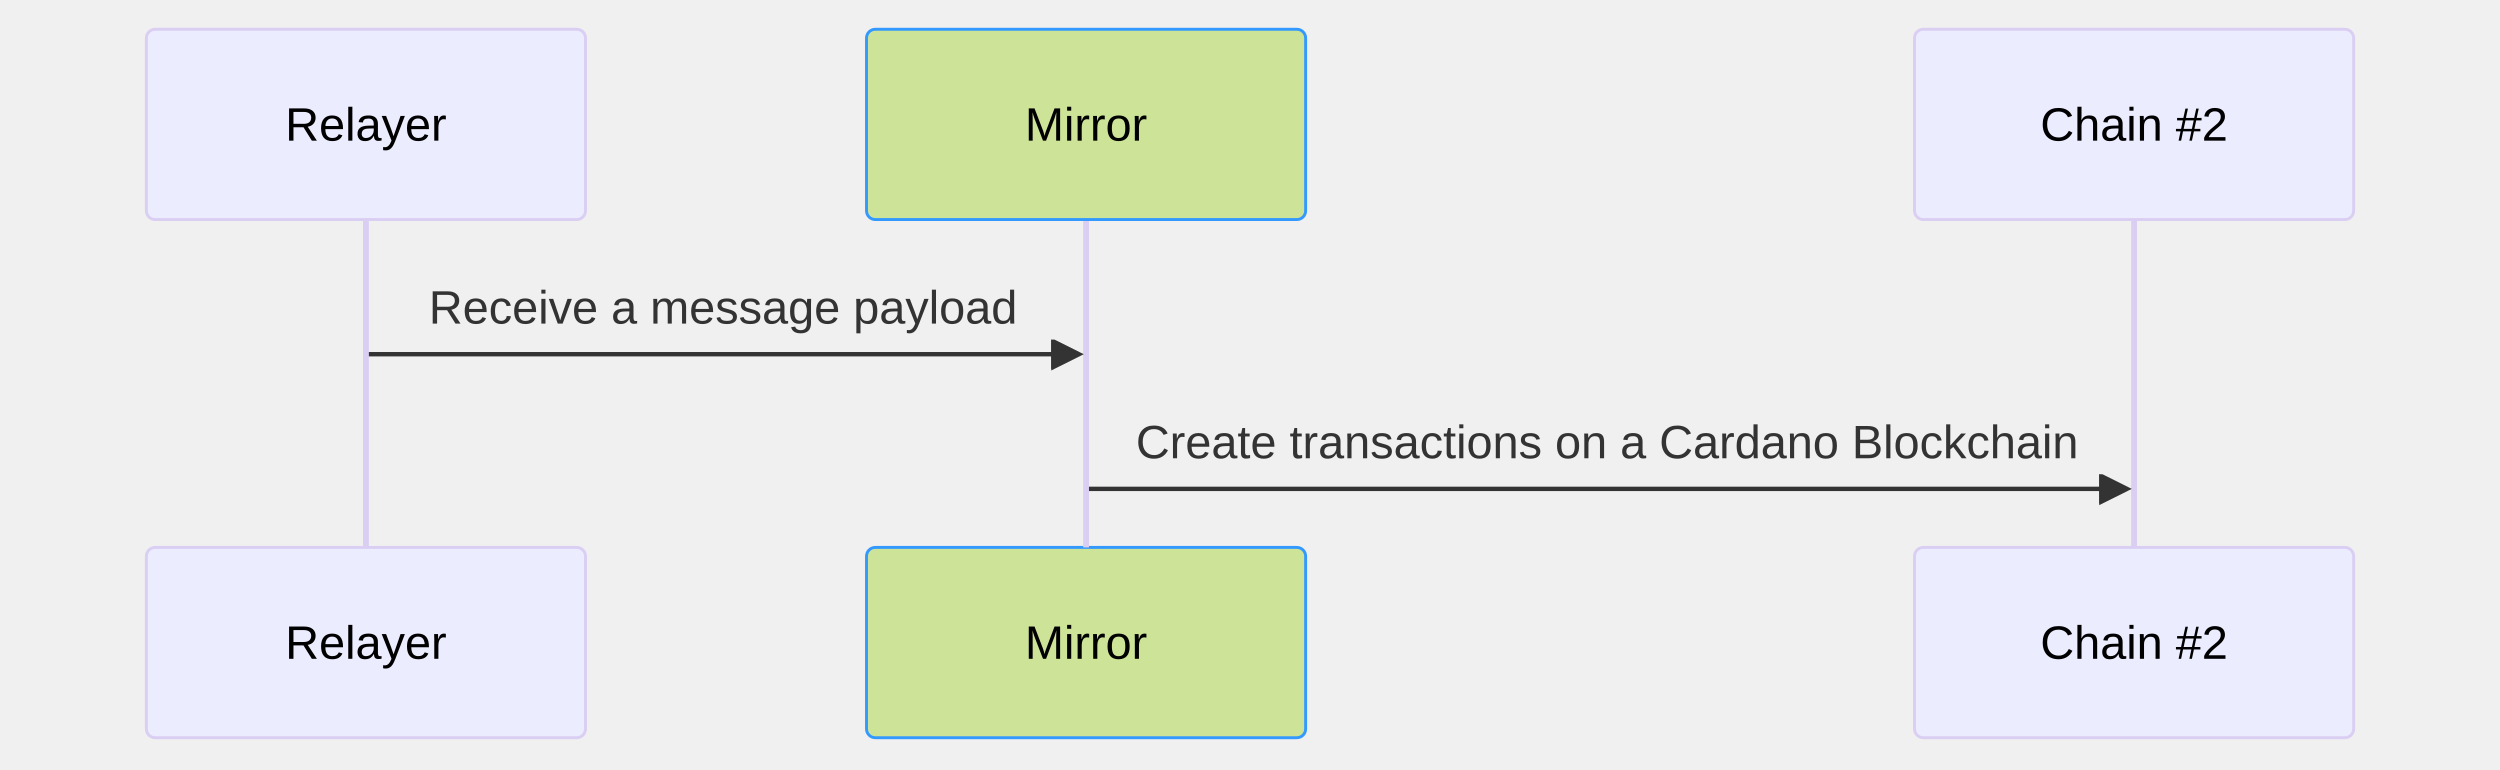
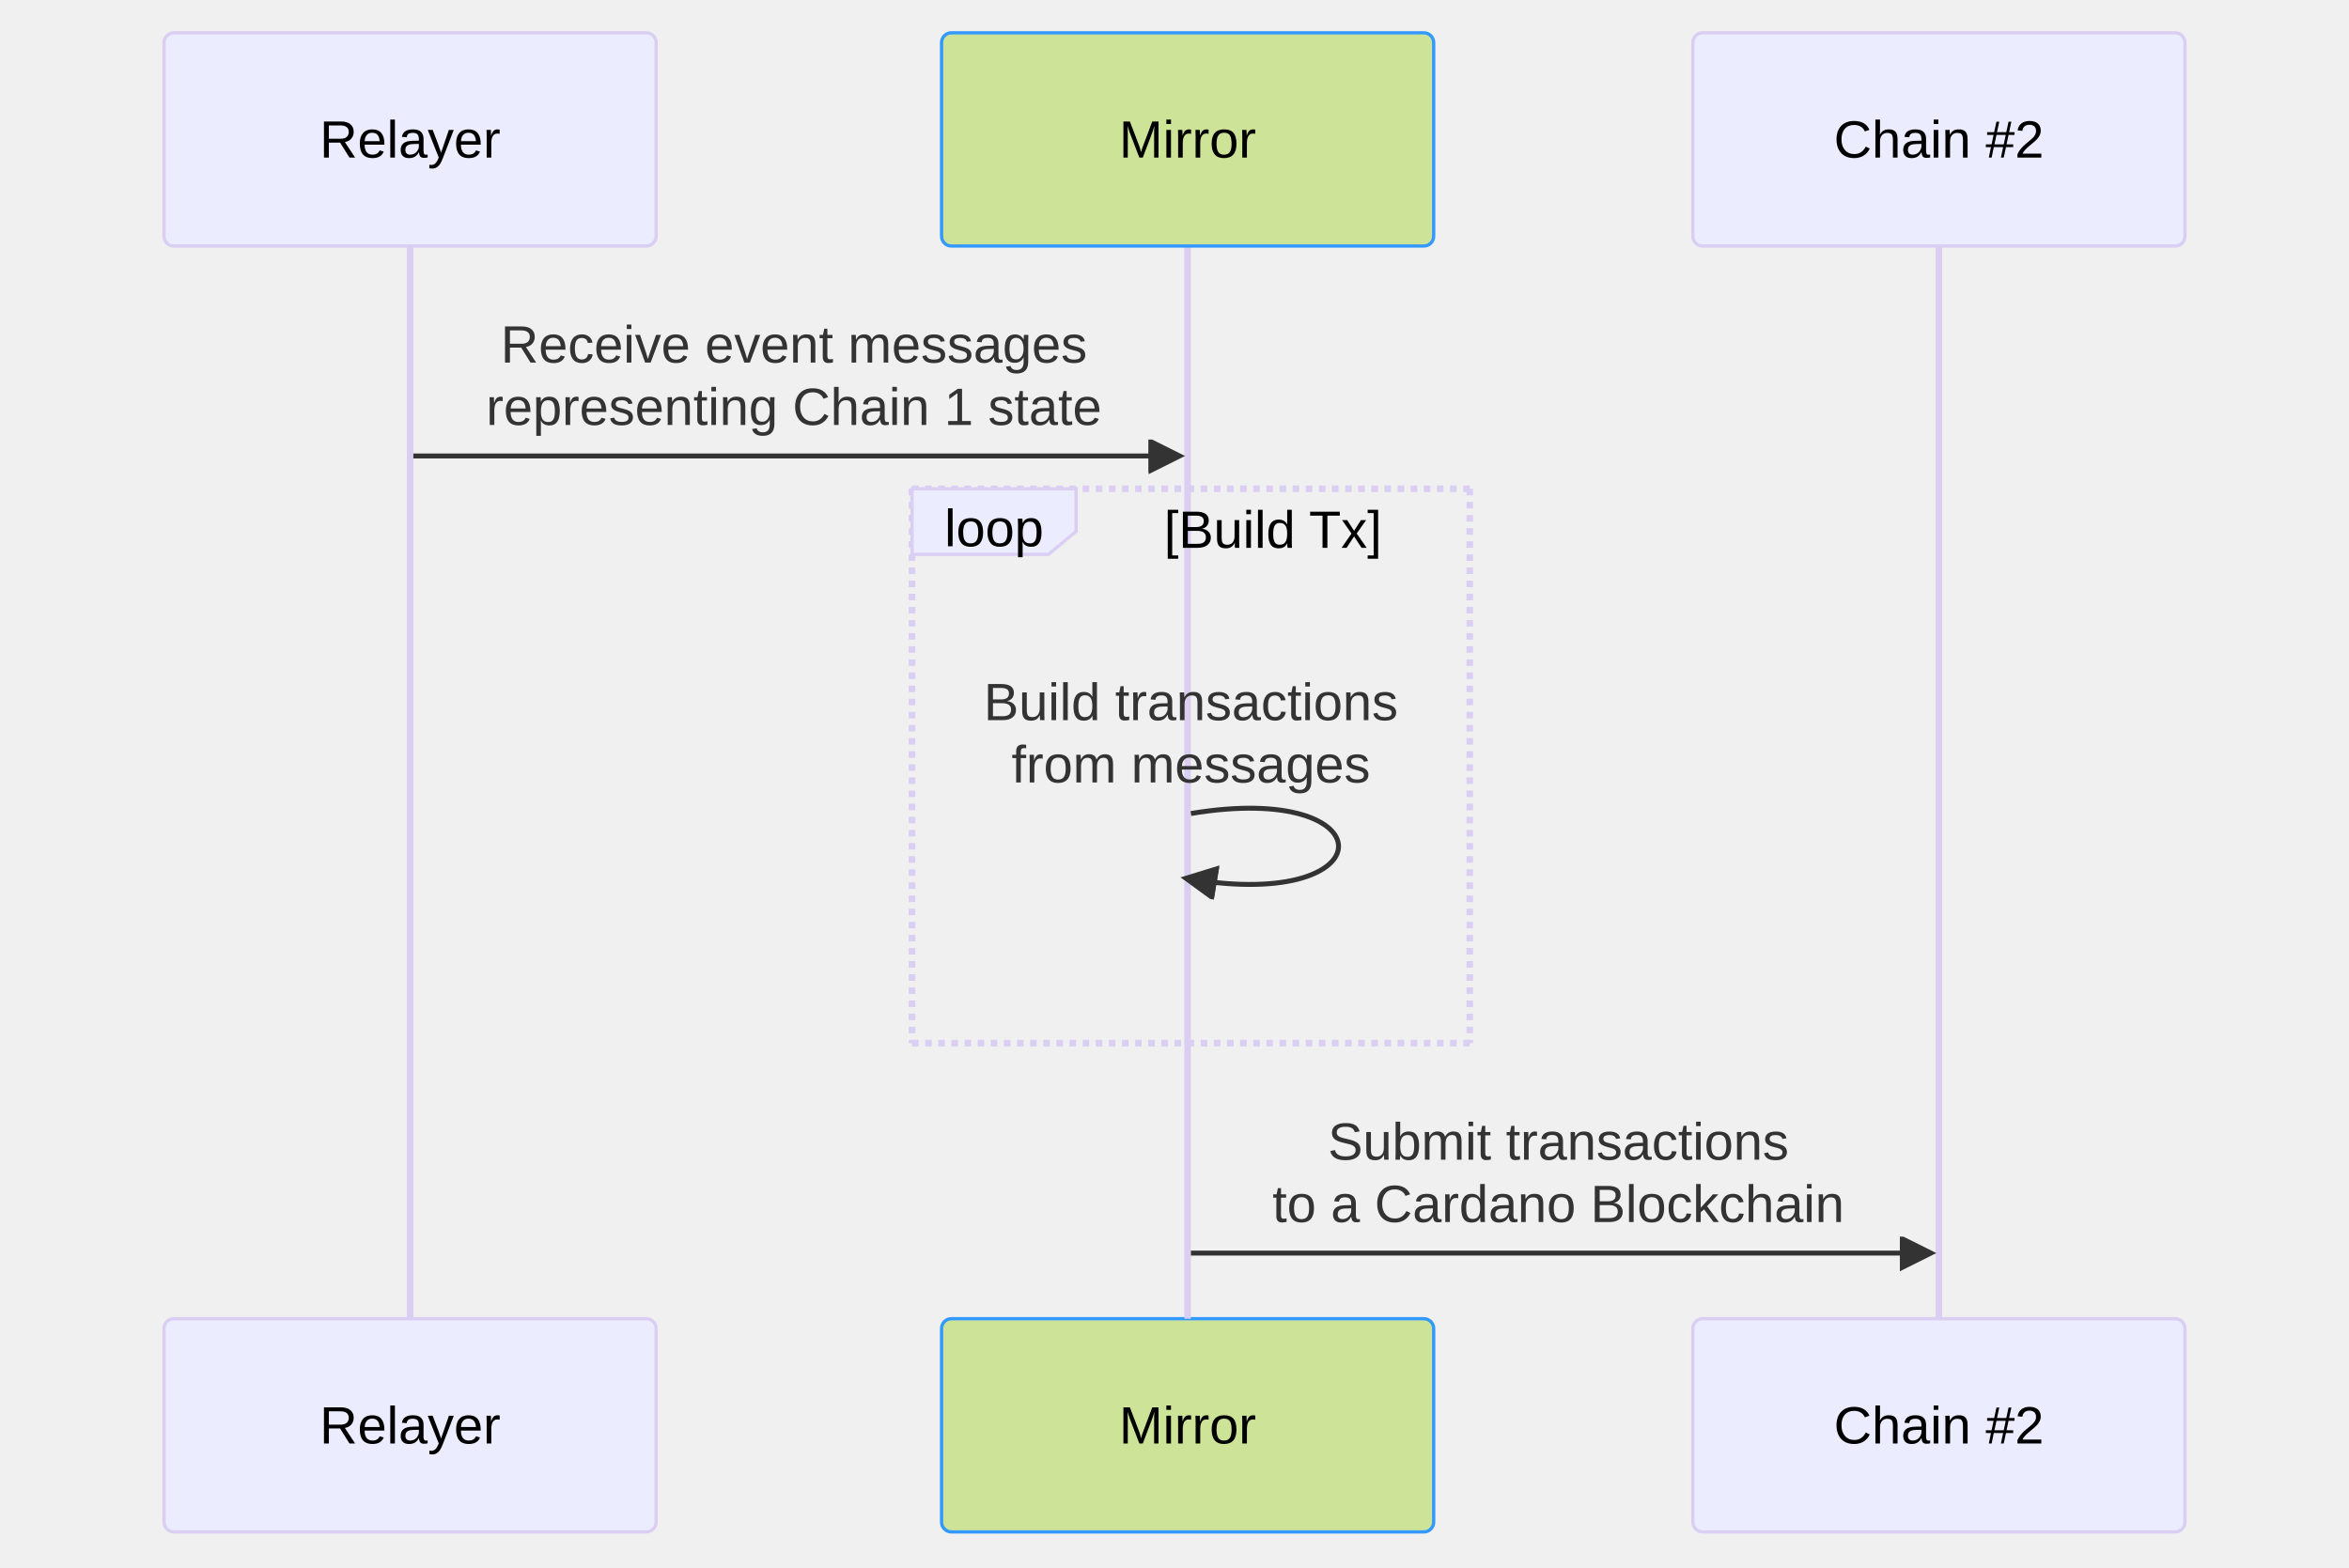
- <svg xmlns="http://www.w3.org/2000/svg" aria-roledescription="sequence" role="graphics-document document" viewBox="-50 -10 854 263" style="max-width: 854px; background-color: white;" width="100%" id="my-svg">
+ <svg xmlns="http://www.w3.org/2000/svg" aria-roledescription="sequence" role="graphics-document document" viewBox="-50 -10 716 478" style="max-width: 716px; background-color: white;" width="100%" id="my-svg">
  <g>
-     <rect class="actor actor-bottom" ry="3" rx="3" height="65" width="150" stroke="#666" fill="#eaeaea" y="177" x="604" />
-     <text style="text-anchor: middle; font-size: 16px; font-weight: 400;" class="actor" alignment-baseline="central" dominant-baseline="central" y="209.5" x="679">
-       <tspan dy="0" x="679">Chain #2</tspan>
+     <rect class="actor actor-bottom" ry="3" rx="3" height="65" width="150" stroke="#666" fill="#eaeaea" y="392" x="466" />
+     <text style="text-anchor: middle; font-size: 16px; font-weight: 400;" class="actor" alignment-baseline="central" dominant-baseline="central" y="424.5" x="541">
+       <tspan dy="0" x="541">Chain #2</tspan>
    </text>
  </g>
  <g>
-     <rect class="actor actor-bottom" ry="3" rx="3" height="65" width="150" stroke="#666" fill="#eaeaea" y="177" x="246" />
-     <text style="text-anchor: middle; font-size: 16px; font-weight: 400;" class="actor" alignment-baseline="central" dominant-baseline="central" y="209.5" x="321">
-       <tspan dy="0" x="321">Mirror</tspan>
+     <rect class="actor actor-bottom" ry="3" rx="3" height="65" width="150" stroke="#666" fill="#eaeaea" y="392" x="237" />
+     <text style="text-anchor: middle; font-size: 16px; font-weight: 400;" class="actor" alignment-baseline="central" dominant-baseline="central" y="424.5" x="312">
+       <tspan dy="0" x="312">Mirror</tspan>
    </text>
  </g>
  <g>
-     <rect class="actor actor-bottom" ry="3" rx="3" height="65" width="150" stroke="#666" fill="#eaeaea" y="177" x="0" />
-     <text style="text-anchor: middle; font-size: 16px; font-weight: 400;" class="actor" alignment-baseline="central" dominant-baseline="central" y="209.5" x="75">
+     <rect class="actor actor-bottom" ry="3" rx="3" height="65" width="150" stroke="#666" fill="#eaeaea" y="392" x="0" />
+     <text style="text-anchor: middle; font-size: 16px; font-weight: 400;" class="actor" alignment-baseline="central" dominant-baseline="central" y="424.5" x="75">
      <tspan dy="0" x="75">Relayer</tspan>
    </text>
  </g>
  <g>
-     <line stroke="#999" stroke-width="0.5px" class="200" y2="177" x2="679" y1="5" x1="679" id="actor2" />
+     <line stroke="#999" stroke-width="0.5px" class="200" y2="392" x2="541" y1="5" x1="541" id="actor2" />
    <g id="root-2">
-       <rect class="actor actor-top" ry="3" rx="3" height="65" width="150" stroke="#666" fill="#eaeaea" y="0" x="604" />
-       <text style="text-anchor: middle; font-size: 16px; font-weight: 400;" class="actor" alignment-baseline="central" dominant-baseline="central" y="32.5" x="679">
-         <tspan dy="0" x="679">Chain #2</tspan>
+       <rect class="actor actor-top" ry="3" rx="3" height="65" width="150" stroke="#666" fill="#eaeaea" y="0" x="466" />
+       <text style="text-anchor: middle; font-size: 16px; font-weight: 400;" class="actor" alignment-baseline="central" dominant-baseline="central" y="32.5" x="541">
+         <tspan dy="0" x="541">Chain #2</tspan>
      </text>
    </g>
  </g>
  <g>
-     <line stroke="#999" stroke-width="0.5px" class="200" y2="177" x2="321" y1="5" x1="321" id="actor1" />
+     <line stroke="#999" stroke-width="0.5px" class="200" y2="392" x2="312" y1="5" x1="312" id="actor1" />
    <g id="root-1">
-       <rect class="actor actor-top" ry="3" rx="3" height="65" width="150" stroke="#666" fill="#eaeaea" y="0" x="246" />
-       <text style="text-anchor: middle; font-size: 16px; font-weight: 400;" class="actor" alignment-baseline="central" dominant-baseline="central" y="32.5" x="321">
-         <tspan dy="0" x="321">Mirror</tspan>
+       <rect class="actor actor-top" ry="3" rx="3" height="65" width="150" stroke="#666" fill="#eaeaea" y="0" x="237" />
+       <text style="text-anchor: middle; font-size: 16px; font-weight: 400;" class="actor" alignment-baseline="central" dominant-baseline="central" y="32.5" x="312">
+         <tspan dy="0" x="312">Mirror</tspan>
      </text>
    </g>
  </g>
  <g>
-     <line stroke="#999" stroke-width="0.5px" class="200" y2="177" x2="75" y1="5" x1="75" id="actor0" />
+     <line stroke="#999" stroke-width="0.5px" class="200" y2="392" x2="75" y1="5" x1="75" id="actor0" />
    <g id="root-0">
      <rect class="actor actor-top" ry="3" rx="3" height="65" width="150" stroke="#666" fill="#eaeaea" y="0" x="0" />
      <text style="text-anchor: middle; font-size: 16px; font-weight: 400;" class="actor" alignment-baseline="central" dominant-baseline="central" y="32.5" x="75">
        <tspan dy="0" x="75">Relayer</tspan>
      </text>
    </g>
  </g>
  <style>#my-svg{font-family:"trebuchet ms",verdana,arial,sans-serif;font-size:16px;fill:#333;}#my-svg .error-icon{fill:#552222;}#my-svg .error-text{fill:#552222;stroke:#552222;}#my-svg .edge-thickness-normal{stroke-width:2px;}#my-svg .edge-thickness-thick{stroke-width:3.5px;}#my-svg .edge-pattern-solid{stroke-dasharray:0;}#my-svg .edge-pattern-dashed{stroke-dasharray:3;}#my-svg .edge-pattern-dotted{stroke-dasharray:2;}#my-svg .marker{fill:#333333;stroke:#333333;}#my-svg .marker.cross{stroke:#333333;}#my-svg svg{font-family:"trebuchet ms",verdana,arial,sans-serif;font-size:16px;}#my-svg .actor{stroke:hsl(259.626, 59.777%, 87.902%);fill:#ECECFF;}#my-svg text.actor&gt;tspan{fill:black;stroke:none;}#my-svg .actor-line{stroke:grey;}#my-svg .messageLine0{stroke-width:1.5;stroke-dasharray:none;stroke:#333;}#my-svg .messageLine1{stroke-width:1.5;stroke-dasharray:2,2;stroke:#333;}#my-svg #arrowhead path{fill:#333;stroke:#333;}#my-svg .sequenceNumber{fill:white;}#my-svg #sequencenumber{fill:#333;}#my-svg #crosshead path{fill:#333;stroke:#333;}#my-svg .messageText{fill:#333;stroke:none;}#my-svg .labelBox{stroke:hsl(259.626, 59.777%, 87.902%);fill:#ECECFF;}#my-svg .labelText,#my-svg .labelText&gt;tspan{fill:black;stroke:none;}#my-svg .loopText,#my-svg .loopText&gt;tspan{fill:black;stroke:none;}#my-svg .loopLine{stroke-width:2px;stroke-dasharray:2,2;stroke:hsl(259.626, 59.777%, 87.902%);fill:hsl(259.626, 59.777%, 87.902%);}#my-svg .note{stroke:#aaaa33;fill:#fff5ad;}#my-svg .noteText,#my-svg .noteText&gt;tspan{fill:black;stroke:none;}#my-svg .activation0{fill:#f4f4f4;stroke:#666;}#my-svg .activation1{fill:#f4f4f4;stroke:#666;}#my-svg .activation2{fill:#f4f4f4;stroke:#666;}#my-svg .actorPopupMenu{position:absolute;}#my-svg .actorPopupMenuPanel{position:absolute;fill:#ECECFF;box-shadow:0px 8px 16px 0px rgba(0,0,0,0.2);filter:drop-shadow(3px 5px 2px rgb(0 0 0 / 0.4));}#my-svg .actor-man line{stroke:hsl(259.626, 59.777%, 87.902%);fill:#ECECFF;}#my-svg .actor-man circle,#my-svg line{stroke:hsl(259.626, 59.777%, 87.902%);fill:#ECECFF;stroke-width:2px;}#my-svg g:nth-of-type(2) rect.actor,#my-svg g:nth-of-type(5) rect.actor{stroke:#39f;fill:#cde498;}#my-svg :root{--mermaid-font-family:"trebuchet ms",verdana,arial,sans-serif;}</style>
  <g />
  <defs>
    <symbol height="24" width="24" id="computer">
      <path d="M2 2v13h20v-13h-20zm18 11h-16v-9h16v9zm-10.228 6l.466-1h3.524l.467 1h-4.457zm14.228 3h-24l2-6h2.104l-1.33 4h18.45l-1.297-4h2.073l2 6zm-5-10h-14v-7h14v7z" transform="scale(.5)" />
    </symbol>
  </defs>
  <defs>
    <symbol clip-rule="evenodd" fill-rule="evenodd" id="database">
      <path d="M12.258.001l.256.004.255.005.253.008.251.01.249.012.247.015.246.016.242.019.241.02.239.023.236.024.233.027.231.028.229.031.225.032.223.034.22.036.217.038.214.04.211.041.208.043.205.045.201.046.198.048.194.05.191.051.187.053.183.054.18.056.175.057.172.059.168.06.163.061.16.063.155.064.15.066.074.033.073.033.071.034.07.034.069.035.068.035.067.035.066.035.064.036.064.036.062.036.06.036.06.037.058.037.058.037.055.038.055.038.053.038.052.038.051.039.05.039.048.039.047.039.045.04.044.04.043.04.041.04.04.041.039.041.037.041.036.041.034.041.033.042.032.042.03.042.029.042.027.042.026.043.024.043.023.043.021.043.02.043.018.044.017.043.015.044.013.044.012.044.011.045.009.044.007.045.006.045.004.045.002.045.001.045v17l-.001.045-.002.045-.004.045-.006.045-.007.045-.009.044-.011.045-.012.044-.013.044-.015.044-.017.043-.018.044-.02.043-.021.043-.023.043-.024.043-.026.043-.027.042-.029.042-.03.042-.032.042-.033.042-.034.041-.036.041-.037.041-.039.041-.04.041-.041.04-.043.04-.044.04-.045.04-.047.039-.048.039-.05.039-.051.039-.052.038-.053.038-.055.038-.055.038-.058.037-.058.037-.06.037-.06.036-.062.036-.064.036-.064.036-.066.035-.067.035-.068.035-.069.035-.07.034-.071.034-.073.033-.074.033-.15.066-.155.064-.16.063-.163.061-.168.06-.172.059-.175.057-.18.056-.183.054-.187.053-.191.051-.194.05-.198.048-.201.046-.205.045-.208.043-.211.041-.214.04-.217.038-.22.036-.223.034-.225.032-.229.031-.231.028-.233.027-.236.024-.239.023-.241.02-.242.019-.246.016-.247.015-.249.012-.251.01-.253.008-.255.005-.256.004-.258.001-.258-.001-.256-.004-.255-.005-.253-.008-.251-.01-.249-.012-.247-.015-.245-.016-.243-.019-.241-.02-.238-.023-.236-.024-.234-.027-.231-.028-.228-.031-.226-.032-.223-.034-.22-.036-.217-.038-.214-.04-.211-.041-.208-.043-.204-.045-.201-.046-.198-.048-.195-.05-.19-.051-.187-.053-.184-.054-.179-.056-.176-.057-.172-.059-.167-.06-.164-.061-.159-.063-.155-.064-.151-.066-.074-.033-.072-.033-.072-.034-.07-.034-.069-.035-.068-.035-.067-.035-.066-.035-.064-.036-.063-.036-.062-.036-.061-.036-.06-.037-.058-.037-.057-.037-.056-.038-.055-.038-.053-.038-.052-.038-.051-.039-.049-.039-.049-.039-.046-.039-.046-.04-.044-.04-.043-.04-.041-.04-.04-.041-.039-.041-.037-.041-.036-.041-.034-.041-.033-.042-.032-.042-.03-.042-.029-.042-.027-.042-.026-.043-.024-.043-.023-.043-.021-.043-.02-.043-.018-.044-.017-.043-.015-.044-.013-.044-.012-.044-.011-.045-.009-.044-.007-.045-.006-.045-.004-.045-.002-.045-.001-.045v-17l.001-.045.002-.045.004-.045.006-.045.007-.045.009-.044.011-.045.012-.044.013-.044.015-.044.017-.043.018-.044.02-.043.021-.043.023-.043.024-.043.026-.043.027-.042.029-.042.03-.042.032-.042.033-.042.034-.041.036-.041.037-.041.039-.041.04-.041.041-.04.043-.04.044-.04.046-.04.046-.039.049-.039.049-.039.051-.039.052-.038.053-.038.055-.038.056-.038.057-.037.058-.037.06-.037.061-.036.062-.036.063-.036.064-.036.066-.035.067-.035.068-.035.069-.035.07-.034.072-.034.072-.033.074-.033.151-.066.155-.064.159-.063.164-.061.167-.06.172-.059.176-.057.179-.056.184-.054.187-.053.19-.051.195-.05.198-.048.201-.046.204-.045.208-.043.211-.041.214-.04.217-.038.22-.036.223-.034.226-.032.228-.031.231-.028.234-.027.236-.024.238-.023.241-.02.243-.019.245-.016.247-.015.249-.012.251-.01.253-.008.255-.005.256-.004.258-.001.258.001zm-9.258 20.499v.01l.001.021.003.021.004.022.005.021.006.022.007.022.009.023.01.022.011.023.012.023.013.023.015.023.016.024.017.023.018.024.019.024.021.024.022.025.023.024.024.025.052.049.056.05.061.051.066.051.07.051.075.051.079.052.084.052.088.052.092.052.097.052.102.051.105.052.11.052.114.051.119.051.123.051.127.05.131.05.135.05.139.048.144.049.147.047.152.047.155.047.16.045.163.045.167.043.171.043.176.041.178.041.183.039.187.039.19.037.194.035.197.035.202.033.204.031.209.03.212.029.216.027.219.025.222.024.226.021.23.02.233.018.236.016.24.015.243.012.246.01.249.008.253.005.256.004.259.001.26-.001.257-.004.254-.005.25-.008.247-.011.244-.012.241-.014.237-.016.233-.018.231-.021.226-.021.224-.024.22-.026.216-.027.212-.028.21-.031.205-.031.202-.034.198-.034.194-.036.191-.037.187-.039.183-.04.179-.04.175-.042.172-.043.168-.044.163-.045.16-.046.155-.046.152-.047.148-.048.143-.049.139-.049.136-.05.131-.05.126-.05.123-.051.118-.052.114-.051.11-.052.106-.052.101-.052.096-.052.092-.052.088-.053.083-.051.079-.052.074-.052.07-.051.065-.051.06-.051.056-.05.051-.05.023-.024.023-.025.021-.024.02-.024.019-.024.018-.024.017-.024.015-.023.014-.024.013-.023.012-.023.01-.023.01-.022.008-.022.006-.022.006-.022.004-.022.004-.021.001-.021.001-.021v-4.127l-.077.055-.08.053-.083.054-.085.053-.087.052-.09.052-.093.051-.095.05-.097.05-.1.049-.102.049-.105.048-.106.047-.109.047-.111.046-.114.045-.115.045-.118.044-.12.043-.122.042-.124.042-.126.041-.128.04-.13.04-.132.038-.134.038-.135.037-.138.037-.139.035-.142.035-.143.034-.144.033-.147.032-.148.031-.15.03-.151.03-.153.029-.154.027-.156.027-.158.026-.159.025-.161.024-.162.023-.163.022-.165.021-.166.02-.167.019-.169.018-.169.017-.171.016-.173.015-.173.014-.175.013-.175.012-.177.011-.178.01-.179.008-.179.008-.181.006-.182.005-.182.004-.184.003-.184.002h-.37l-.184-.002-.184-.003-.182-.004-.182-.005-.181-.006-.179-.008-.179-.008-.178-.01-.176-.011-.176-.012-.175-.013-.173-.014-.172-.015-.171-.016-.17-.017-.169-.018-.167-.019-.166-.02-.165-.021-.163-.022-.162-.023-.161-.024-.159-.025-.157-.026-.156-.027-.155-.027-.153-.029-.151-.03-.15-.03-.148-.031-.146-.032-.145-.033-.143-.034-.141-.035-.14-.035-.137-.037-.136-.037-.134-.038-.132-.038-.13-.04-.128-.04-.126-.041-.124-.042-.122-.042-.12-.044-.117-.043-.116-.045-.113-.045-.112-.046-.109-.047-.106-.047-.105-.048-.102-.049-.1-.049-.097-.05-.095-.05-.093-.052-.09-.051-.087-.052-.085-.053-.083-.054-.08-.054-.077-.054v4.127zm0-5.654v.011l.001.021.003.021.004.021.005.022.006.022.007.022.009.022.01.022.011.023.012.023.013.023.015.024.016.023.017.024.018.024.019.024.021.024.022.024.023.025.024.024.052.05.056.05.061.05.066.051.07.051.075.052.079.051.084.052.088.052.092.052.097.052.102.052.105.052.11.051.114.051.119.052.123.05.127.051.131.05.135.049.139.049.144.048.147.048.152.047.155.046.16.045.163.045.167.044.171.042.176.042.178.04.183.04.187.038.19.037.194.036.197.034.202.033.204.032.209.03.212.028.216.027.219.025.222.024.226.022.23.02.233.018.236.016.24.014.243.012.246.01.249.008.253.006.256.003.259.001.26-.001.257-.003.254-.006.25-.008.247-.01.244-.012.241-.015.237-.016.233-.018.231-.02.226-.022.224-.024.22-.025.216-.027.212-.029.21-.03.205-.032.202-.033.198-.035.194-.036.191-.037.187-.039.183-.039.179-.041.175-.042.172-.043.168-.044.163-.045.16-.045.155-.047.152-.047.148-.048.143-.048.139-.05.136-.049.131-.05.126-.051.123-.051.118-.051.114-.052.11-.052.106-.052.101-.052.096-.052.092-.052.088-.052.083-.052.079-.052.074-.051.07-.052.065-.051.06-.05.056-.051.051-.049.023-.025.023-.024.021-.025.02-.024.019-.024.018-.024.017-.024.015-.023.014-.023.013-.024.012-.022.01-.023.01-.023.008-.022.006-.022.006-.022.004-.021.004-.022.001-.021.001-.021v-4.139l-.077.054-.08.054-.083.054-.085.052-.087.053-.09.051-.093.051-.095.051-.097.05-.1.049-.102.049-.105.048-.106.047-.109.047-.111.046-.114.045-.115.044-.118.044-.12.044-.122.042-.124.042-.126.041-.128.04-.13.039-.132.039-.134.038-.135.037-.138.036-.139.036-.142.035-.143.033-.144.033-.147.033-.148.031-.15.03-.151.03-.153.028-.154.028-.156.027-.158.026-.159.025-.161.024-.162.023-.163.022-.165.021-.166.02-.167.019-.169.018-.169.017-.171.016-.173.015-.173.014-.175.013-.175.012-.177.011-.178.009-.179.009-.179.007-.181.007-.182.005-.182.004-.184.003-.184.002h-.37l-.184-.002-.184-.003-.182-.004-.182-.005-.181-.007-.179-.007-.179-.009-.178-.009-.176-.011-.176-.012-.175-.013-.173-.014-.172-.015-.171-.016-.17-.017-.169-.018-.167-.019-.166-.02-.165-.021-.163-.022-.162-.023-.161-.024-.159-.025-.157-.026-.156-.027-.155-.028-.153-.028-.151-.03-.15-.03-.148-.031-.146-.033-.145-.033-.143-.033-.141-.035-.14-.036-.137-.036-.136-.037-.134-.038-.132-.039-.13-.039-.128-.04-.126-.041-.124-.042-.122-.043-.12-.043-.117-.044-.116-.044-.113-.046-.112-.046-.109-.046-.106-.047-.105-.048-.102-.049-.1-.049-.097-.05-.095-.051-.093-.051-.09-.051-.087-.053-.085-.052-.083-.054-.08-.054-.077-.054v4.139zm0-5.666v.011l.001.02.003.022.004.021.005.022.006.021.007.022.009.023.01.022.011.023.012.023.013.023.015.023.016.024.017.024.018.023.019.024.021.025.022.024.023.024.024.025.052.05.056.05.061.05.066.051.07.051.075.052.079.051.084.052.088.052.092.052.097.052.102.052.105.051.11.052.114.051.119.051.123.051.127.05.131.05.135.05.139.049.144.048.147.048.152.047.155.046.16.045.163.045.167.043.171.043.176.042.178.04.183.04.187.038.19.037.194.036.197.034.202.033.204.032.209.03.212.028.216.027.219.025.222.024.226.021.23.02.233.018.236.017.24.014.243.012.246.01.249.008.253.006.256.003.259.001.26-.001.257-.003.254-.006.25-.008.247-.01.244-.013.241-.014.237-.016.233-.018.231-.02.226-.022.224-.024.22-.025.216-.027.212-.029.21-.03.205-.032.202-.033.198-.035.194-.036.191-.037.187-.039.183-.039.179-.041.175-.042.172-.043.168-.044.163-.045.16-.045.155-.047.152-.047.148-.048.143-.049.139-.049.136-.049.131-.051.126-.05.123-.051.118-.052.114-.051.11-.052.106-.052.101-.052.096-.052.092-.052.088-.052.083-.052.079-.052.074-.052.07-.051.065-.051.06-.051.056-.05.051-.049.023-.025.023-.025.021-.024.02-.024.019-.024.018-.024.017-.024.015-.023.014-.024.013-.023.012-.023.01-.022.01-.023.008-.022.006-.022.006-.022.004-.022.004-.021.001-.021.001-.021v-4.153l-.077.054-.08.054-.083.053-.085.053-.087.053-.09.051-.093.051-.095.051-.097.05-.1.049-.102.048-.105.048-.106.048-.109.046-.111.046-.114.046-.115.044-.118.044-.12.043-.122.043-.124.042-.126.041-.128.04-.13.039-.132.039-.134.038-.135.037-.138.036-.139.036-.142.034-.143.034-.144.033-.147.032-.148.032-.15.03-.151.03-.153.028-.154.028-.156.027-.158.026-.159.024-.161.024-.162.023-.163.023-.165.021-.166.02-.167.019-.169.018-.169.017-.171.016-.173.015-.173.014-.175.013-.175.012-.177.01-.178.01-.179.009-.179.007-.181.006-.182.006-.182.004-.184.003-.184.001-.185.001-.185-.001-.184-.001-.184-.003-.182-.004-.182-.006-.181-.006-.179-.007-.179-.009-.178-.01-.176-.01-.176-.012-.175-.013-.173-.014-.172-.015-.171-.016-.17-.017-.169-.018-.167-.019-.166-.02-.165-.021-.163-.023-.162-.023-.161-.024-.159-.024-.157-.026-.156-.027-.155-.028-.153-.028-.151-.03-.15-.03-.148-.032-.146-.032-.145-.033-.143-.034-.141-.034-.14-.036-.137-.036-.136-.037-.134-.038-.132-.039-.13-.039-.128-.041-.126-.041-.124-.041-.122-.043-.12-.043-.117-.044-.116-.044-.113-.046-.112-.046-.109-.046-.106-.048-.105-.048-.102-.048-.1-.05-.097-.049-.095-.051-.093-.051-.09-.052-.087-.052-.085-.053-.083-.053-.08-.054-.077-.054v4.153zm8.74-8.179l-.257.004-.254.005-.25.008-.247.011-.244.012-.241.014-.237.016-.233.018-.231.021-.226.022-.224.023-.22.026-.216.027-.212.028-.21.031-.205.032-.202.033-.198.034-.194.036-.191.038-.187.038-.183.04-.179.041-.175.042-.172.043-.168.043-.163.045-.16.046-.155.046-.152.048-.148.048-.143.048-.139.049-.136.05-.131.05-.126.051-.123.051-.118.051-.114.052-.11.052-.106.052-.101.052-.096.052-.092.052-.088.052-.083.052-.079.052-.074.051-.07.052-.065.051-.06.05-.056.05-.051.05-.023.025-.023.024-.021.024-.02.025-.019.024-.018.024-.017.023-.015.024-.014.023-.013.023-.012.023-.01.023-.01.022-.008.022-.006.023-.006.021-.004.022-.004.021-.001.021-.001.021.001.021.001.021.004.021.004.022.006.021.006.023.008.022.01.022.01.023.012.023.013.023.014.023.015.024.017.023.018.024.019.024.02.025.021.024.023.024.023.025.051.05.056.05.06.05.065.051.07.052.074.051.079.052.083.052.088.052.092.052.096.052.101.052.106.052.11.052.114.052.118.051.123.051.126.051.131.05.136.05.139.049.143.048.148.048.152.048.155.046.16.046.163.045.168.043.172.043.175.042.179.041.183.04.187.038.191.038.194.036.198.034.202.033.205.032.21.031.212.028.216.027.22.026.224.023.226.022.231.021.233.018.237.016.241.014.244.012.247.011.25.008.254.005.257.004.26.001.26-.001.257-.004.254-.005.25-.008.247-.011.244-.012.241-.014.237-.016.233-.018.231-.021.226-.022.224-.023.22-.026.216-.027.212-.028.21-.031.205-.032.202-.033.198-.034.194-.036.191-.038.187-.038.183-.04.179-.041.175-.042.172-.043.168-.043.163-.045.16-.046.155-.046.152-.048.148-.048.143-.048.139-.049.136-.05.131-.05.126-.051.123-.051.118-.051.114-.052.11-.052.106-.052.101-.052.096-.052.092-.052.088-.052.083-.052.079-.052.074-.051.07-.052.065-.051.06-.05.056-.05.051-.05.023-.025.023-.024.021-.024.02-.025.019-.024.018-.024.017-.023.015-.024.014-.023.013-.023.012-.023.01-.023.01-.022.008-.022.006-.023.006-.021.004-.022.004-.021.001-.021.001-.021-.001-.021-.001-.021-.004-.021-.004-.022-.006-.021-.006-.023-.008-.022-.01-.022-.01-.023-.012-.023-.013-.023-.014-.023-.015-.024-.017-.023-.018-.024-.019-.024-.02-.025-.021-.024-.023-.024-.023-.025-.051-.05-.056-.05-.06-.05-.065-.051-.07-.052-.074-.051-.079-.052-.083-.052-.088-.052-.092-.052-.096-.052-.101-.052-.106-.052-.11-.052-.114-.052-.118-.051-.123-.051-.126-.051-.131-.05-.136-.05-.139-.049-.143-.048-.148-.048-.152-.048-.155-.046-.16-.046-.163-.045-.168-.043-.172-.043-.175-.042-.179-.041-.183-.04-.187-.038-.191-.038-.194-.036-.198-.034-.202-.033-.205-.032-.21-.031-.212-.028-.216-.027-.22-.026-.224-.023-.226-.022-.231-.021-.233-.018-.237-.016-.241-.014-.244-.012-.247-.011-.25-.008-.254-.005-.257-.004-.26-.001-.26.001z" transform="scale(.5)" />
    </symbol>
  </defs>
  <defs>
    <symbol height="24" width="24" id="clock">
      <path d="M12 2c5.514 0 10 4.486 10 10s-4.486 10-10 10-10-4.486-10-10 4.486-10 10-10zm0-2c-6.627 0-12 5.373-12 12s5.373 12 12 12 12-5.373 12-12-5.373-12-12-12zm5.848 12.459c.202.038.202.333.001.372-1.907.361-6.045 1.111-6.547 1.111-.719 0-1.301-.582-1.301-1.301 0-.512.77-5.447 1.125-7.445.034-.192.312-.181.343.014l.985 6.238 5.394 1.011z" transform="scale(.5)" />
    </symbol>
  </defs>
  <defs>
    <marker orient="auto" markerHeight="12" markerWidth="12" markerUnits="userSpaceOnUse" refY="5" refX="7.9" id="arrowhead">
      <path d="M 0 0 L 10 5 L 0 10 z" />
    </marker>
  </defs>
  <defs>
    <marker refY="4.5" refX="4" orient="auto" markerHeight="8" markerWidth="15" id="crosshead">
      <path style="stroke-dasharray: 0, 0;" d="M 1,2 L 6,7 M 6,2 L 1,7" stroke-width="1pt" stroke="#000000" fill="none" />
    </marker>
  </defs>
  <defs>
    <marker orient="auto" markerHeight="28" markerWidth="20" refY="7" refX="15.5" id="filled-head">
      <path d="M 18,7 L9,13 L14,7 L9,1 Z" />
    </marker>
  </defs>
  <defs>
    <marker orient="auto" markerHeight="40" markerWidth="60" refY="15" refX="15" id="sequencenumber">
      <circle r="6" cy="15" cx="15" />
    </marker>
  </defs>
-   <text style="font-size: 16px; font-weight: 400;" dy="1em" class="messageText" alignment-baseline="middle" dominant-baseline="middle" text-anchor="middle" y="80" x="197">Receive a message payload</text>
-   <line style="fill: none;" marker-end="url(#arrowhead)" stroke="none" stroke-width="2" class="messageLine0" y2="111" x2="317" y1="111" x1="76" />
-   <text style="font-size: 16px; font-weight: 400;" dy="1em" class="messageText" alignment-baseline="middle" dominant-baseline="middle" text-anchor="middle" y="126" x="499">Create transactions on a Cardano Blockchain</text>
-   <line style="fill: none;" marker-end="url(#arrowhead)" stroke="none" stroke-width="2" class="messageLine0" y2="157" x2="675" y1="157" x1="322" />
+   <g>
+     <line class="loopLine" y2="139" x2="398" y1="139" x1="228" />
+     <line class="loopLine" y2="308" x2="398" y1="139" x1="398" />
+     <line class="loopLine" y2="308" x2="398" y1="308" x1="228" />
+     <line class="loopLine" y2="308" x2="228" y1="139" x1="228" />
+     <polygon class="labelBox" points="228,139 278,139 278,152 269.6,159 228,159" />
+     <text style="font-size: 16px; font-weight: 400;" class="labelText" alignment-baseline="middle" dominant-baseline="middle" text-anchor="middle" y="152" x="253">loop</text>
+     <text style="font-size: 16px; font-weight: 400;" class="loopText" text-anchor="middle" y="157" x="338">
+       <tspan x="338">[Build Tx]</tspan>
+     </text>
+   </g>
+   <text style="font-size: 16px; font-weight: 400;" dy="1em" class="messageText" alignment-baseline="middle" dominant-baseline="middle" text-anchor="middle" y="80" x="192">Receive event messages </text>
+   <text style="font-size: 16px; font-weight: 400;" dy="1em" class="messageText" alignment-baseline="middle" dominant-baseline="middle" text-anchor="middle" y="99" x="192"> representing Chain 1 state</text>
+   <line style="fill: none;" marker-end="url(#arrowhead)" stroke="none" stroke-width="2" class="messageLine0" y2="129" x2="308" y1="129" x1="76" />
+   <text style="font-size: 16px; font-weight: 400;" dy="1em" class="messageText" alignment-baseline="middle" dominant-baseline="middle" text-anchor="middle" y="189" x="313">Build transactions </text>
+   <text style="font-size: 16px; font-weight: 400;" dy="1em" class="messageText" alignment-baseline="middle" dominant-baseline="middle" text-anchor="middle" y="208" x="313"> from messages</text>
+   <path style="fill: none;" marker-end="url(#arrowhead)" stroke="none" stroke-width="2" class="messageLine0" d="M 313,238 C 373,228 373,268 313,258" />
+   <text style="font-size: 16px; font-weight: 400;" dy="1em" class="messageText" alignment-baseline="middle" dominant-baseline="middle" text-anchor="middle" y="323" x="425">Submit transactions </text>
+   <text style="font-size: 16px; font-weight: 400;" dy="1em" class="messageText" alignment-baseline="middle" dominant-baseline="middle" text-anchor="middle" y="342" x="425"> to a Cardano Blockchain</text>
+   <line style="fill: none;" marker-end="url(#arrowhead)" stroke="none" stroke-width="2" class="messageLine0" y2="372" x2="537" y1="372" x1="313" />
</svg>
